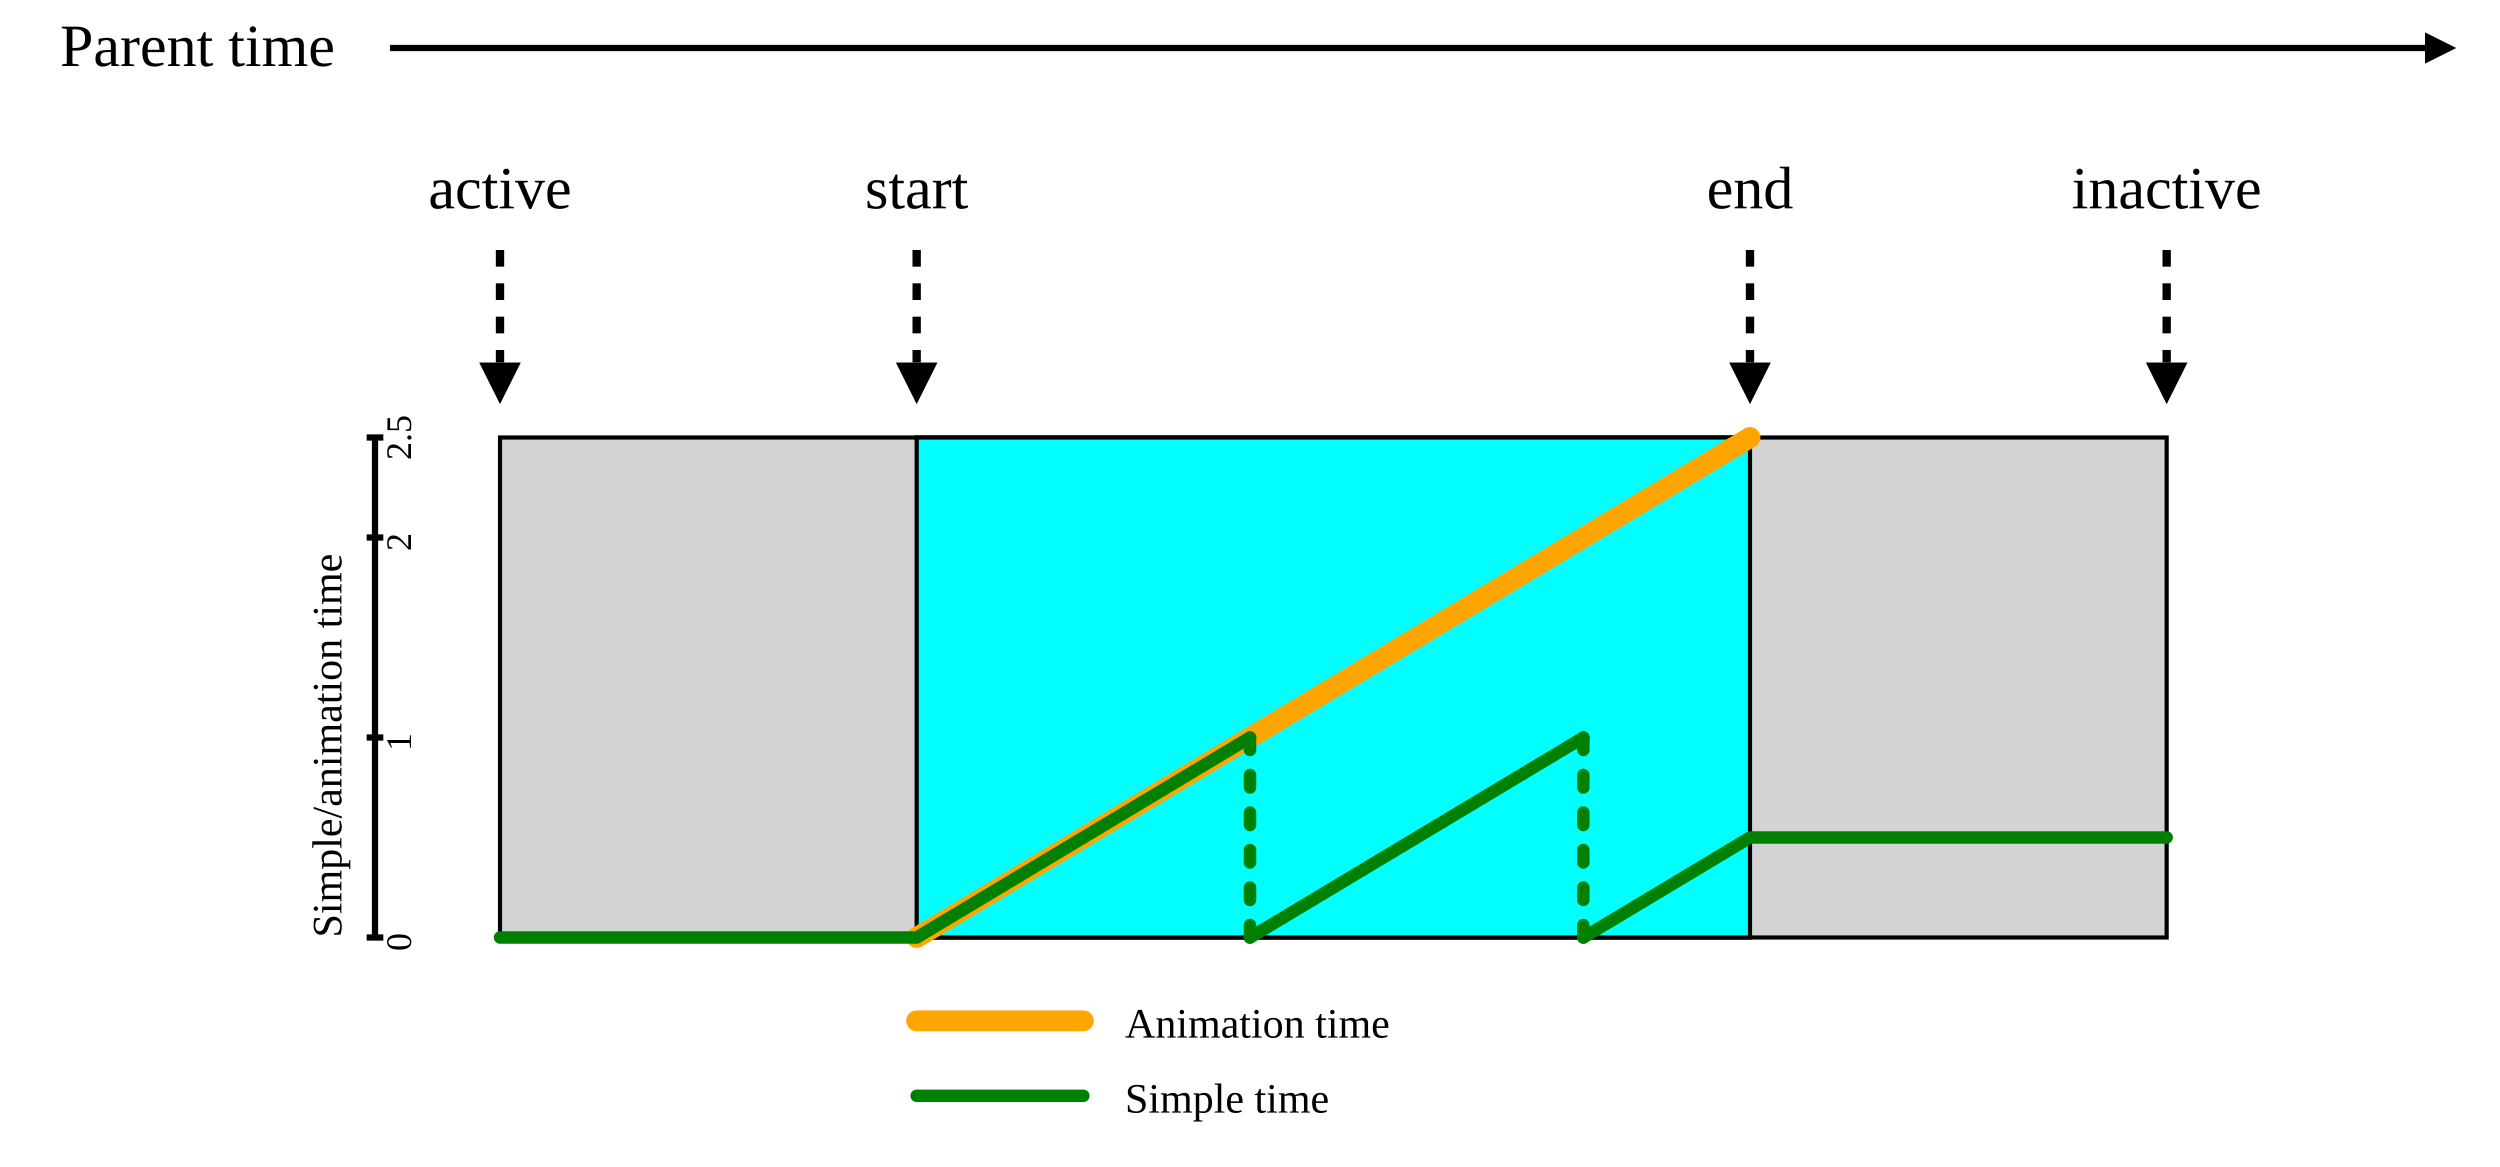
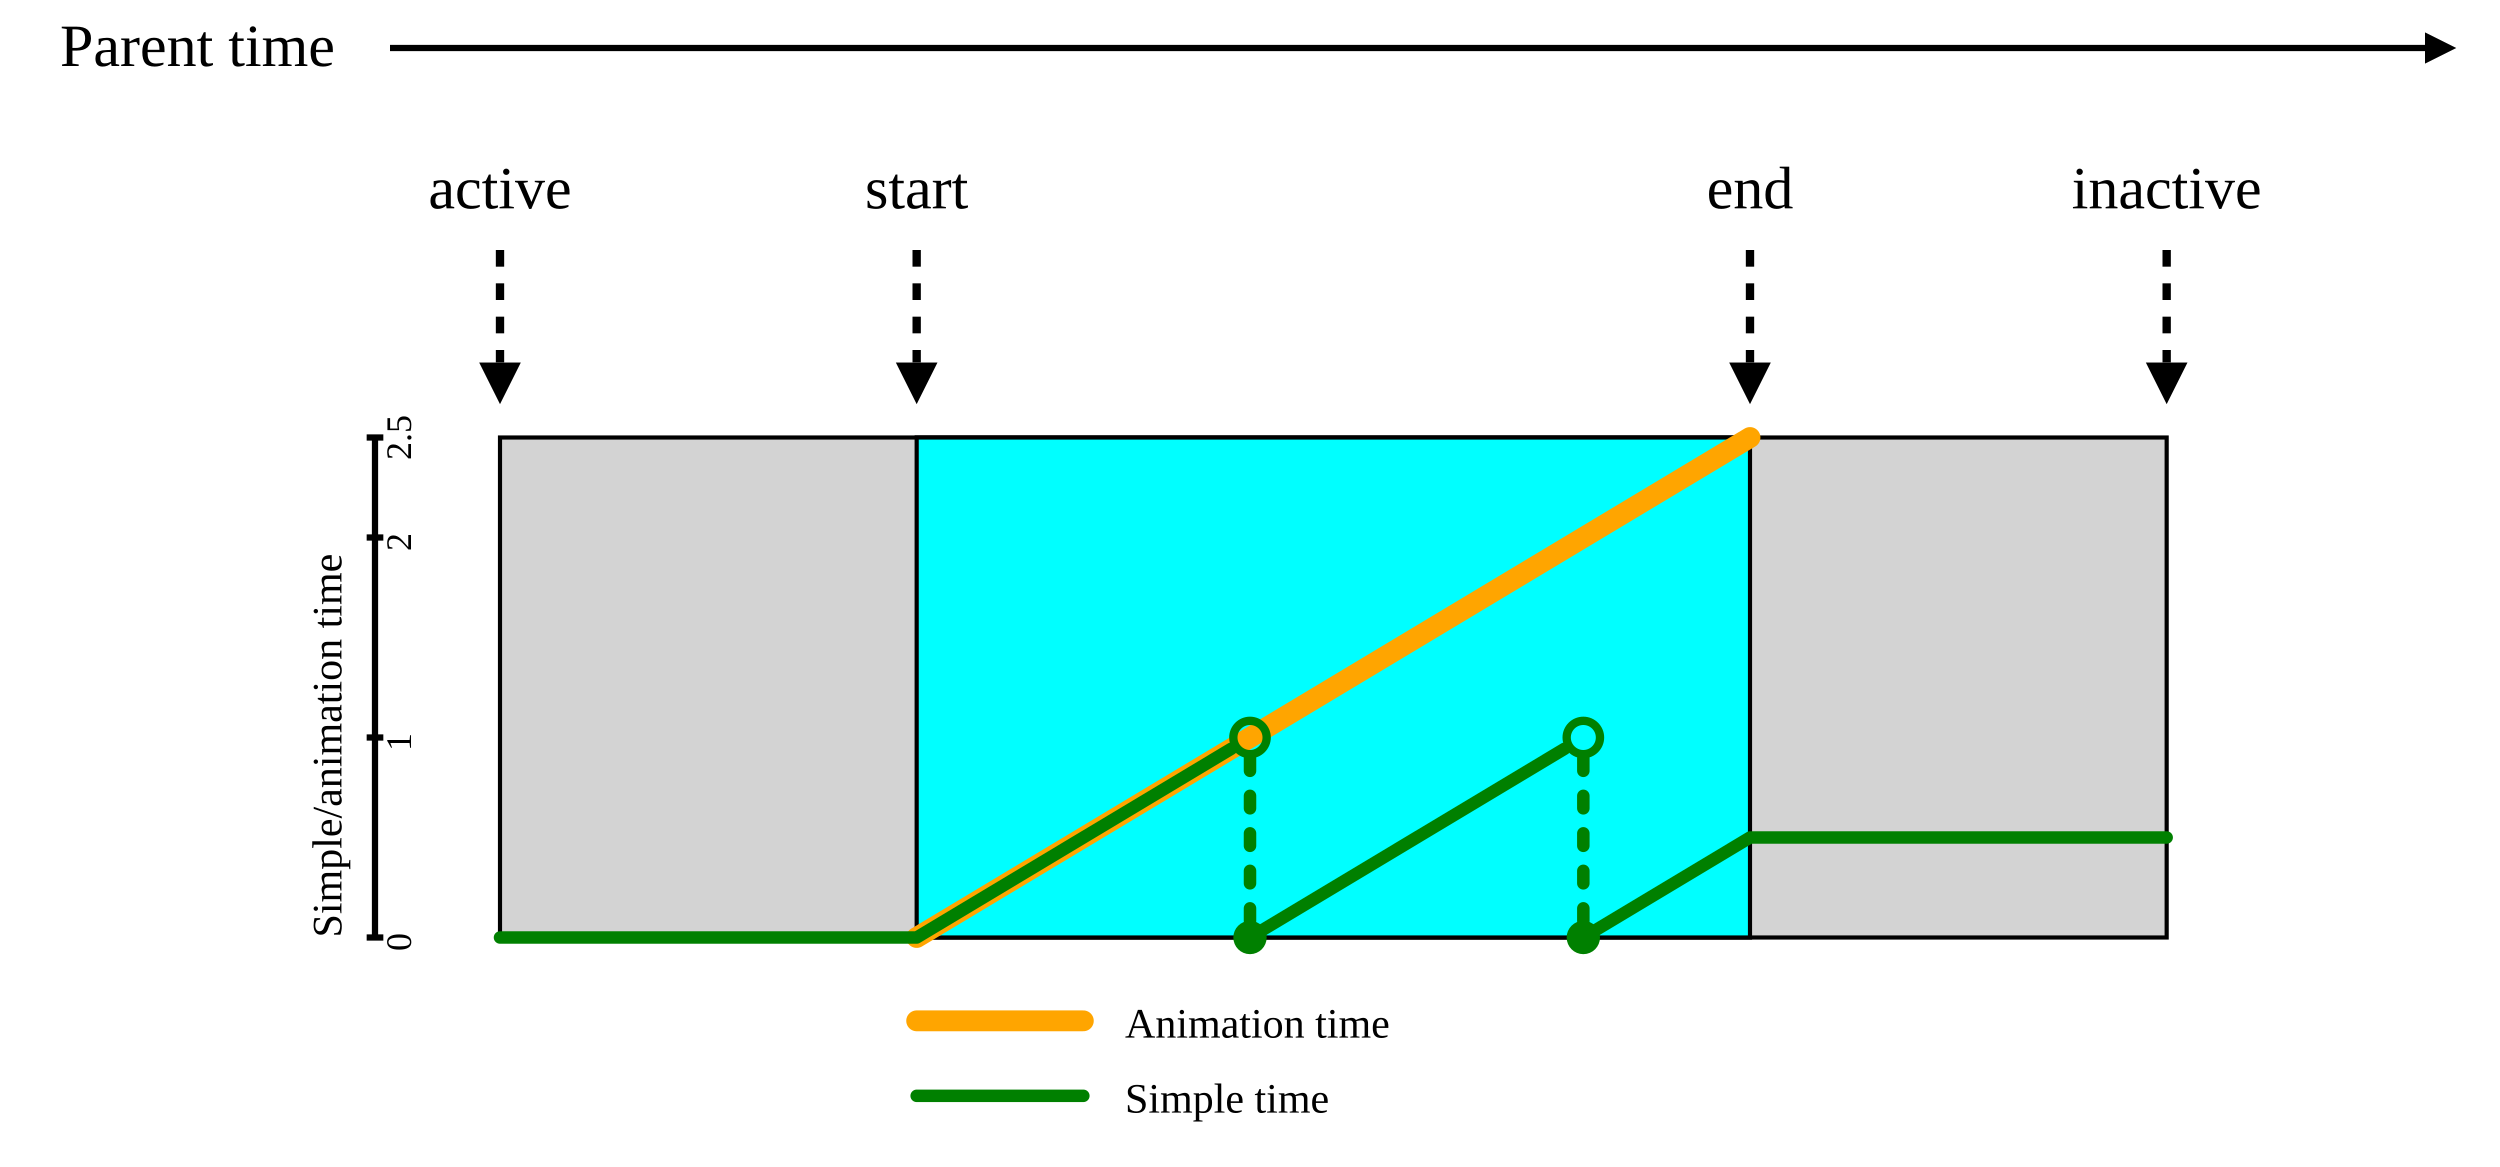
<svg xmlns="http://www.w3.org/2000/svg" width="100%" height="100%" viewBox="0 0 600 280">
  <defs>
    <style type="text/css">
    svg {
      font-size: 1.2em;
    }
    .line, .arrowLine, .dottedArrow {
      stroke: black;
      stroke-width: 1.5;
      fill: none;
    }
    .arrowLine, .dottedArrow {
      marker-end: url(#arrow);
    }
    .dottedArrow {
      stroke-dasharray: 4 4;
      stroke-width: 2;
    }
    .activeSpan  {
      fill: lightgrey;
      stroke: black;
    }
    .animatingSpan  {
      fill: aqua;
      stroke: black;
    }
    .timeLabel {
      text-anchor: middle;
    }
    .localTimelineLabel {
      font-size: 0.7em;
    }
    .localTimelineTick {
      font-size: 0.6em;
      text-anchor: middle;
    }
    .animationTime {
      stroke: orange;
      stroke-width: 5;
      fill: none;
      stroke-linecap: round;
    }
    .simpleTime, .simpleTimeDotted {
      stroke: green;
      stroke-width: 3;
      fill: none;
      stroke-linecap: round;
      stroke-linejoin: round;
    }
    .simpleTimeDotted {
      stroke-dasharray: 3 6;
    }
+     .excludedPoint {
+       fill: none;
+       stroke: green;
+       stroke-width: 2;
+     }
+     .includedPoint {
+       fill: green;
+       stroke: green;
+       stroke-width: 2;
+     }
    .legendText {
      font-size: 0.7em;
    }
    </style>
    <marker id="arrow" viewBox="0 -5 10 10" orient="auto" markerWidth="5" markerHeight="5">
      <path d="M0-5l10 5l-10 5z" />
    </marker>
  </defs>
  <g>
    <text x="1em" y="1.1em">Parent time</text>
    <line x1="6.5em" x2="97%" y1="0.8em" y2="0.8em" class="arrowLine" />
  </g>
  <g transform="translate(120 10)">
    <g transform="translate(0 40)">
      <text class="timeLabel">active</text>
      <text x="100" class="timeLabel">start</text>
      <text x="300" class="timeLabel">end</text>
      <text x="400" class="timeLabel">inactive</text>
    </g>
    <g transform="translate(0 50)">
      <path d="M0 0v27" class="dottedArrow" />
      <path d="M100 0v27" class="dottedArrow" />
      <path d="M300 0v27" class="dottedArrow" />
      <path d="M400 0v27" class="dottedArrow" />
    </g>
    <g transform="translate(0 95)">
      <rect width="400" height="120" class="activeSpan" />
      <rect x="100" width="200" height="120" class="animatingSpan" />
    </g>
    <g transform="translate(-30 215)">
      <text y="-0.8em" transform="rotate(-90)" class="localTimelineLabel">
        Simple/animation time</text>
      <path d="M0 0v-120" class="line" />
      <path d="M-2 0h4M-2-48h4M-2-96h4M-2-120h4" class="line" />
      <text y="1em" transform="rotate(-90)" class="localTimelineTick">
        0
        <tspan x="48">1</tspan>
        <tspan x="96">2</tspan>
        <tspan x="120">2.5</tspan>
      </text>
    </g>
    <g transform="translate(0 215)">
      <path d="M100 0l200-120" class="animationTime" />
-       <path d="M0 0h100l80-48m0 48l80-48m0 48l40-24h100" class="simpleTime" />
-       <path d="M180-48v48m80-48v48" class="simpleTimeDotted" />
+       <path d="M0 0h100l75.5-45.3M180 0l75.5-45.3M260 0l40-24h100" class="simpleTime" />
+       <path d="M180-43v43m80-43v43" class="simpleTimeDotted" />
+       <circle cx="180" cy="-48" r="4" class="excludedPoint" />
+       <circle cx="180" cy="0" r="3" class="includedPoint" />
+       <circle cx="260" cy="-48" r="4" class="excludedPoint" />
+       <circle cx="260" cy="0" r="3" class="includedPoint" />
    </g>
    <g transform="translate(100 235)">
      <path d="M0 0h40" class="animationTime" />
      <text x="50px" y="0.4em" class="legendText">Animation time</text>
      <g transform="translate(0 18)">
        <path d="M0 0h40" class="simpleTime" />
        <text x="50px" y="0.4em" class="legendText">Simple time</text>
      </g>
    </g>
  </g>
</svg>
